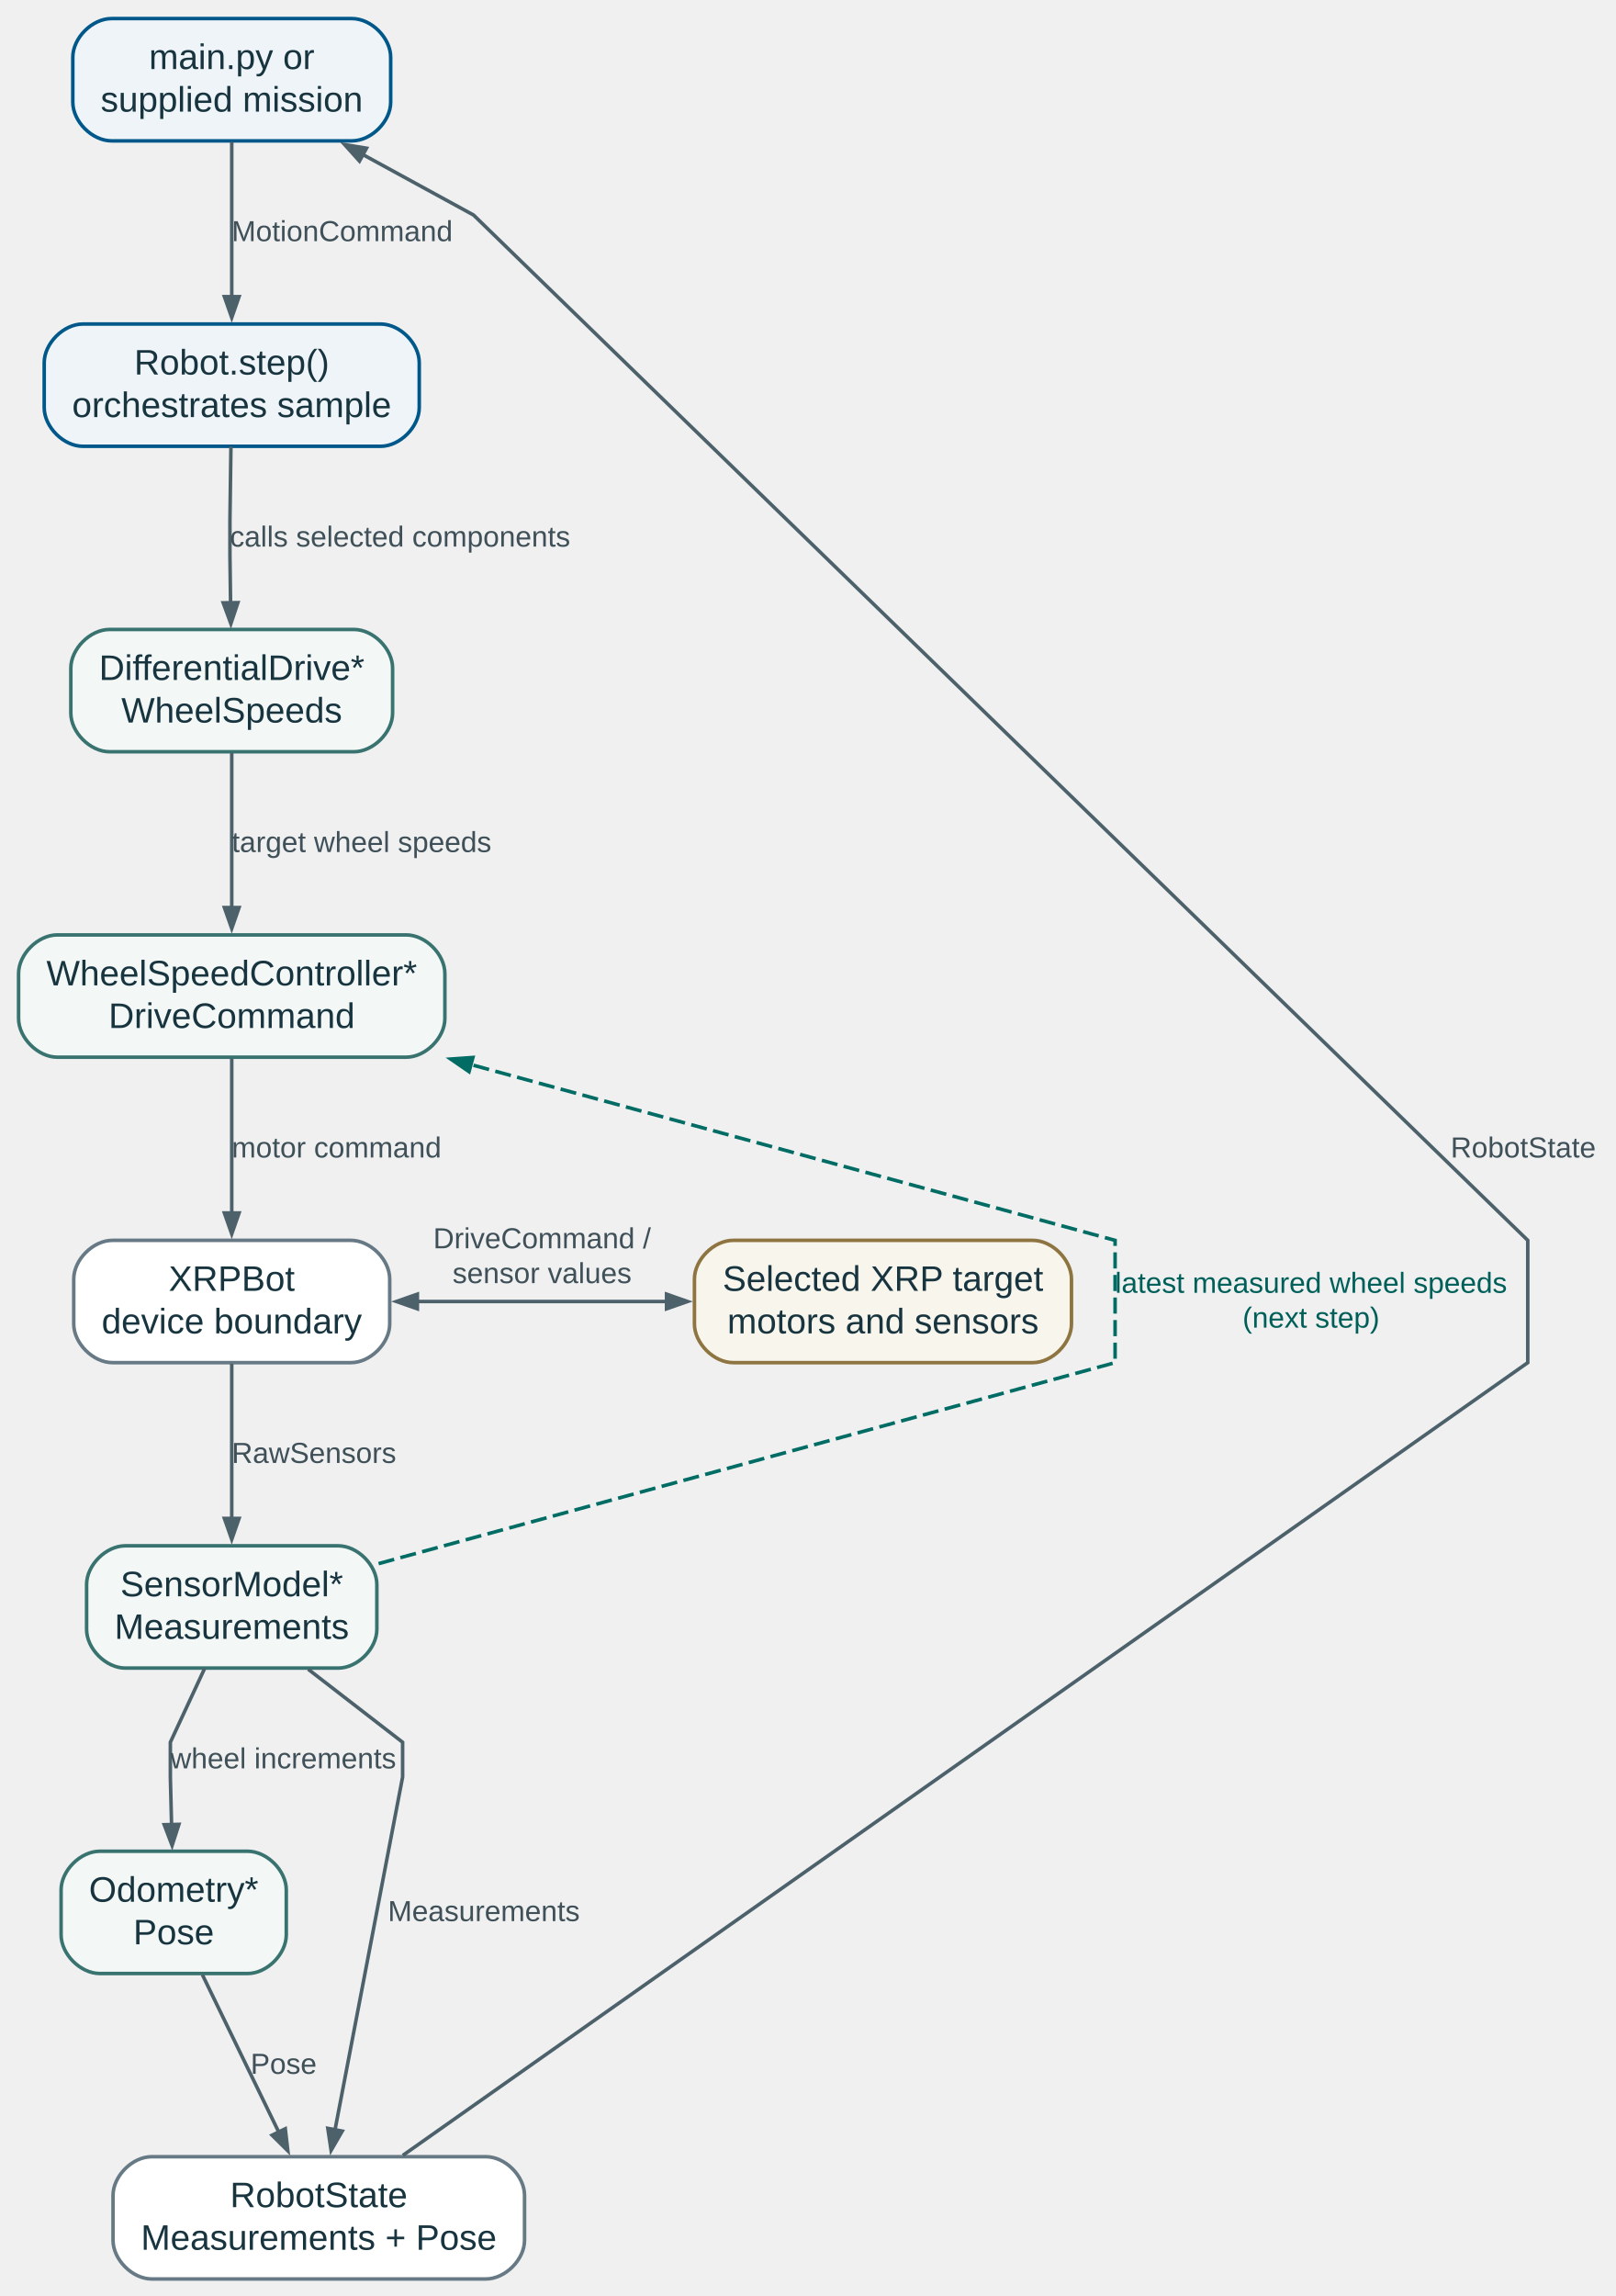
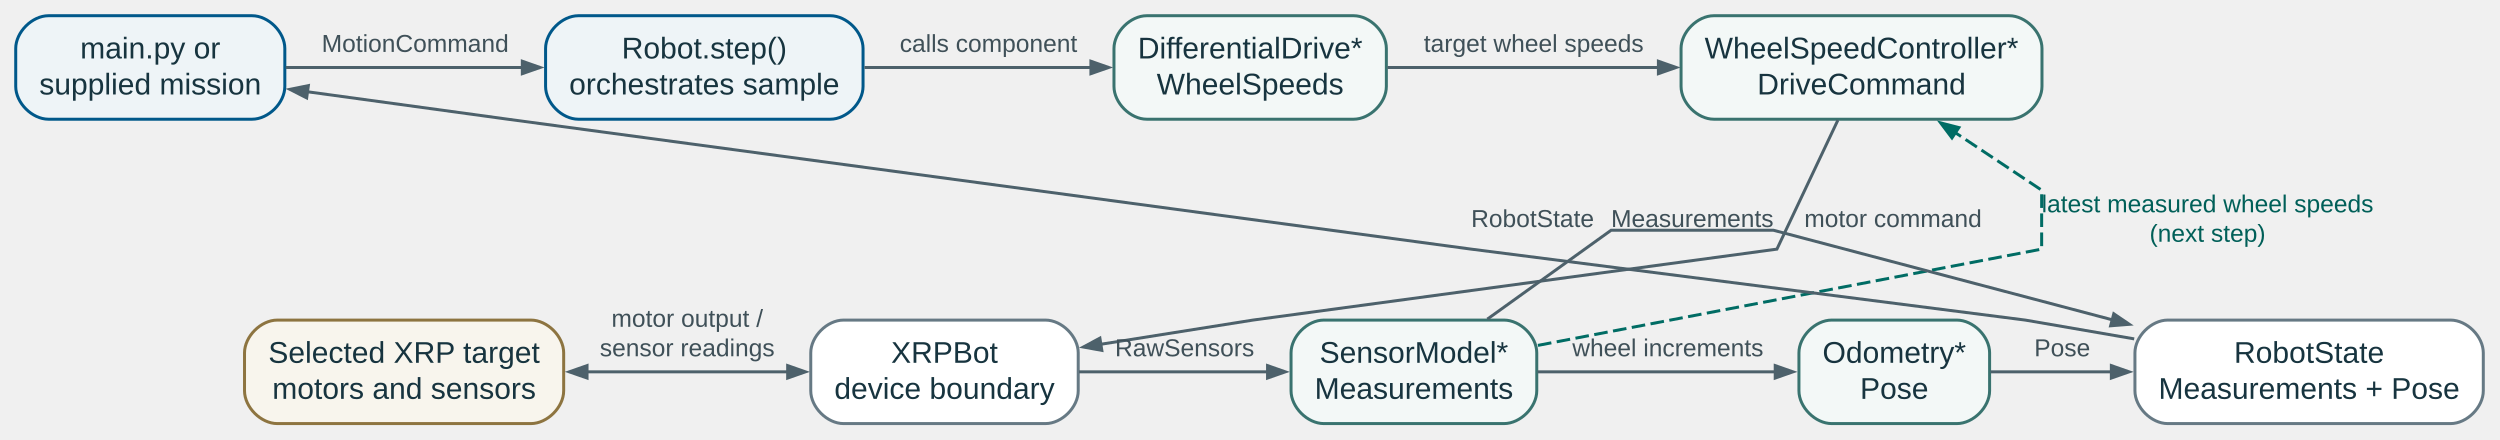
- <svg xmlns="http://www.w3.org/2000/svg" width="501pt" height="712pt" viewBox="0.00 0.00 501.00 712.00">
-   <g id="graph0" class="graph" transform="scale(1 1) rotate(0) translate(5.76 706.72)">
+ <svg xmlns="http://www.w3.org/2000/svg" width="916pt" height="161pt" viewBox="0.00 0.00 916.00 161.00">
+   <g id="graph0" class="graph" transform="scale(1 1) rotate(0) translate(5.76 155.2)">
    <g id="node1" class="node">
-       <path fill="#eef4f7" stroke="#00588a" stroke-width="1.1" d="M103.42,-700.96C103.42,-700.96 28.82,-700.96 28.82,-700.96 22.82,-700.96 16.82,-694.96 16.82,-688.96 16.82,-688.96 16.82,-675.04 16.82,-675.04 16.82,-669.04 22.82,-663.04 28.82,-663.04 28.82,-663.04 103.42,-663.04 103.42,-663.04 109.42,-663.04 115.42,-669.04 115.42,-675.04 115.42,-675.04 115.42,-688.96 115.42,-688.96 115.42,-694.96 109.42,-700.96 103.42,-700.96" />
-       <text xml:space="preserve" text-anchor="middle" x="66.12" y="-685.3" font-family="Arial" font-size="11.00" fill="#17343f">main.py or</text>
-       <text xml:space="preserve" text-anchor="middle" x="66.12" y="-672.1" font-family="Arial" font-size="11.00" fill="#17343f">supplied mission</text>
+       <path fill="#eef4f7" stroke="#00588a" stroke-width="1.1" d="M86.6,-149.44C86.6,-149.44 12,-149.44 12,-149.44 6,-149.44 0,-143.44 0,-137.44 0,-137.44 0,-123.52 0,-123.52 0,-117.52 6,-111.52 12,-111.52 12,-111.52 86.6,-111.52 86.6,-111.52 92.6,-111.52 98.6,-117.52 98.6,-123.52 98.6,-123.52 98.6,-137.44 98.6,-137.44 98.6,-143.44 92.6,-149.44 86.6,-149.44" />
+       <text xml:space="preserve" text-anchor="middle" x="49.3" y="-133.78" font-family="Arial" font-size="11.00" fill="#17343f">main.py or</text>
+       <text xml:space="preserve" text-anchor="middle" x="49.3" y="-120.58" font-family="Arial" font-size="11.00" fill="#17343f">supplied mission</text>
    </g>
    <g id="node2" class="node">
-       <path fill="#eef4f7" stroke="#00588a" stroke-width="1.1" d="M112.28,-606.24C112.28,-606.24 19.95,-606.24 19.95,-606.24 13.95,-606.24 7.95,-600.24 7.95,-594.24 7.95,-594.24 7.95,-580.32 7.95,-580.32 7.95,-574.32 13.95,-568.32 19.95,-568.32 19.95,-568.32 112.28,-568.32 112.28,-568.32 118.28,-568.32 124.28,-574.32 124.28,-580.32 124.28,-580.32 124.28,-594.24 124.28,-594.24 124.28,-600.24 118.28,-606.24 112.28,-606.24" />
-       <text xml:space="preserve" text-anchor="middle" x="66.12" y="-590.58" font-family="Arial" font-size="11.00" fill="#17343f">Robot.step()</text>
-       <text xml:space="preserve" text-anchor="middle" x="66.12" y="-577.38" font-family="Arial" font-size="11.00" fill="#17343f">orchestrates sample</text>
+       <path fill="#eef4f7" stroke="#00588a" stroke-width="1.1" d="M298.46,-149.44C298.46,-149.44 206.14,-149.44 206.14,-149.44 200.14,-149.44 194.14,-143.44 194.14,-137.44 194.14,-137.44 194.14,-123.52 194.14,-123.52 194.14,-117.52 200.14,-111.52 206.14,-111.52 206.14,-111.52 298.46,-111.52 298.46,-111.52 304.46,-111.52 310.46,-117.52 310.46,-123.52 310.46,-123.52 310.46,-137.44 310.46,-137.44 310.46,-143.44 304.46,-149.44 298.46,-149.44" />
+       <text xml:space="preserve" text-anchor="middle" x="252.3" y="-133.78" font-family="Arial" font-size="11.00" fill="#17343f">Robot.step()</text>
+       <text xml:space="preserve" text-anchor="middle" x="252.3" y="-120.58" font-family="Arial" font-size="11.00" fill="#17343f">orchestrates sample</text>
    </g>
    <g id="edge1" class="edge">
-       <path fill="none" stroke="#4d616b" stroke-width="1.1" d="M66.12,-662.68C66.12,-648.97 66.12,-630.01 66.12,-614.66" />
-       <polygon fill="#4d616b" stroke="#4d616b" stroke-width="1.1" points="68.39,-614.73 66.12,-608.23 63.84,-614.73 68.39,-614.73" />
-       <text xml:space="preserve" text-anchor="middle" x="100.38" y="-631.94" font-family="Arial" font-size="9.00" fill="#3f5058">MotionCommand</text>
+       <path fill="none" stroke="#4d616b" stroke-width="1.1" d="M98.96,-130.48C125.14,-130.48 157.61,-130.48 185.92,-130.48" />
+       <polygon fill="#4d616b" stroke="#4d616b" stroke-width="1.1" points="185.62,-132.76 192.12,-130.48 185.62,-128.21 185.62,-132.76" />
+       <text xml:space="preserve" text-anchor="middle" x="146.37" y="-136.18" font-family="Arial" font-size="9.00" fill="#3f5058">MotionCommand</text>
    </g>
    <g id="node4" class="node">
-       <path fill="#f3f8f7" stroke="#39736f" stroke-width="1.1" d="M104.02,-511.52C104.02,-511.52 28.21,-511.52 28.21,-511.52 22.21,-511.52 16.21,-505.52 16.21,-499.52 16.21,-499.52 16.21,-485.6 16.21,-485.6 16.21,-479.6 22.21,-473.6 28.21,-473.6 28.21,-473.6 104.02,-473.6 104.02,-473.6 110.02,-473.6 116.02,-479.6 116.02,-485.6 116.02,-485.6 116.02,-499.52 116.02,-499.52 116.02,-505.52 110.02,-511.52 104.02,-511.52" />
-       <text xml:space="preserve" text-anchor="middle" x="66.12" y="-495.86" font-family="Arial" font-size="11.00" fill="#17343f">DifferentialDrive*</text>
-       <text xml:space="preserve" text-anchor="middle" x="66.12" y="-482.66" font-family="Arial" font-size="11.00" fill="#17343f">WheelSpeeds</text>
+       <path fill="#f3f8f7" stroke="#39736f" stroke-width="1.1" d="M490.2,-149.44C490.2,-149.44 414.4,-149.44 414.4,-149.44 408.4,-149.44 402.4,-143.44 402.4,-137.44 402.4,-137.44 402.4,-123.52 402.4,-123.52 402.4,-117.52 408.4,-111.52 414.4,-111.52 414.4,-111.52 490.2,-111.52 490.2,-111.52 496.2,-111.52 502.2,-117.52 502.2,-123.52 502.2,-123.52 502.2,-137.44 502.2,-137.44 502.2,-143.44 496.2,-149.44 490.2,-149.44" />
+       <text xml:space="preserve" text-anchor="middle" x="452.3" y="-133.78" font-family="Arial" font-size="11.00" fill="#17343f">DifferentialDrive*</text>
+       <text xml:space="preserve" text-anchor="middle" x="452.3" y="-120.58" font-family="Arial" font-size="11.00" fill="#17343f">WheelSpeeds</text>
    </g>
    <g id="edge2" class="edge">
-       <path fill="none" stroke="#4d616b" stroke-width="1.1" d="M65.87,-568.2C65.72,-557.22 65.56,-545.32 65.56,-545.32 65.56,-545.32 65.56,-534.52 65.56,-534.52 65.56,-534.52 65.65,-527.68 65.76,-519.6" />
-       <polygon fill="#4d616b" stroke="#4d616b" stroke-width="1.1" points="68.03,-519.84 65.85,-513.31 63.48,-519.78 68.03,-519.84" />
-       <text xml:space="preserve" text-anchor="middle" x="118.34" y="-537.22" font-family="Arial" font-size="9.00" fill="#3f5058">calls selected components</text>
+       <path fill="none" stroke="#4d616b" stroke-width="1.1" d="M310.95,-130.48C337.17,-130.48 367.99,-130.48 394.15,-130.48" />
+       <polygon fill="#4d616b" stroke="#4d616b" stroke-width="1.1" points="393.95,-132.76 400.45,-130.48 393.95,-128.21 393.95,-132.76" />
+       <text xml:space="preserve" text-anchor="middle" x="356.43" y="-136.18" font-family="Arial" font-size="9.00" fill="#3f5058">calls component</text>
    </g>
    <g id="node3" class="node">
-       <path fill="#f8f5ed" stroke="#8d7440" stroke-width="1.1" d="M314.59,-322.08C314.59,-322.08 221.64,-322.08 221.64,-322.08 215.64,-322.08 209.64,-316.08 209.64,-310.08 209.64,-310.08 209.64,-296.16 209.64,-296.16 209.64,-290.16 215.64,-284.16 221.64,-284.16 221.64,-284.16 314.59,-284.16 314.59,-284.16 320.59,-284.16 326.59,-290.16 326.59,-296.16 326.59,-296.16 326.59,-310.08 326.59,-310.08 326.59,-316.08 320.59,-322.08 314.59,-322.08" />
-       <text xml:space="preserve" text-anchor="middle" x="268.12" y="-306.42" font-family="Arial" font-size="11.00" fill="#17343f">Selected XRP target</text>
-       <text xml:space="preserve" text-anchor="middle" x="268.12" y="-293.22" font-family="Arial" font-size="11.00" fill="#17343f">motors and sensors</text>
+       <path fill="#f8f5ed" stroke="#8d7440" stroke-width="1.1" d="M188.77,-37.92C188.77,-37.92 95.83,-37.92 95.83,-37.92 89.83,-37.92 83.83,-31.92 83.83,-25.92 83.83,-25.92 83.83,-12 83.83,-12 83.83,-6 89.83,0 95.83,0 95.83,0 188.77,0 188.77,0 194.77,0 200.77,-6 200.77,-12 200.77,-12 200.77,-25.92 200.77,-25.92 200.77,-31.92 194.77,-37.92 188.77,-37.92" />
+       <text xml:space="preserve" text-anchor="middle" x="142.3" y="-22.26" font-family="Arial" font-size="11.00" fill="#17343f">Selected XRP target</text>
+       <text xml:space="preserve" text-anchor="middle" x="142.3" y="-9.06" font-family="Arial" font-size="11.00" fill="#17343f">motors and sensors</text>
+     </g>
+     <g id="node6" class="node">
+       <path fill="#ffffff" stroke="#667984" stroke-width="1.1" d="M377.3,-37.92C377.3,-37.92 303.3,-37.92 303.3,-37.92 297.3,-37.92 291.3,-31.92 291.3,-25.92 291.3,-25.92 291.3,-12 291.3,-12 291.3,-6 297.3,0 303.3,0 303.3,0 377.3,0 377.3,0 383.3,0 389.3,-6 389.3,-12 389.3,-12 389.3,-25.92 389.3,-25.92 389.3,-31.92 383.3,-37.92 377.3,-37.92" />
+       <text xml:space="preserve" text-anchor="middle" x="340.3" y="-22.26" font-family="Arial" font-size="11.00" fill="#17343f">XRPBot</text>
+       <text xml:space="preserve" text-anchor="middle" x="340.3" y="-9.06" font-family="Arial" font-size="11.00" fill="#17343f">device boundary</text>
+     </g>
+     <g id="edge5" class="edge">
+       <path fill="none" stroke="#4d616b" stroke-width="1.1" d="M209,-18.96C233.01,-18.96 259.85,-18.96 282.99,-18.96" />
+       <polygon fill="#4d616b" stroke="#4d616b" stroke-width="1.1" points="209.33,-16.69 202.83,-18.96 209.33,-21.24 209.33,-16.69" />
+       <polygon fill="#4d616b" stroke="#4d616b" stroke-width="1.1" points="282.84,-21.24 289.34,-18.96 282.84,-16.69 282.84,-21.24" />
+       <text xml:space="preserve" text-anchor="middle" x="246.04" y="-35.46" font-family="Arial" font-size="9.00" fill="#3f5058">motor output /</text>
+       <text xml:space="preserve" text-anchor="middle" x="246.04" y="-24.66" font-family="Arial" font-size="9.00" fill="#3f5058">sensor readings</text>
    </g>
    <g id="node5" class="node">
-       <path fill="#f3f8f7" stroke="#39736f" stroke-width="1.1" d="M120.23,-416.8C120.23,-416.8 12,-416.8 12,-416.8 6,-416.8 0,-410.8 0,-404.8 0,-404.8 0,-390.88 0,-390.88 0,-384.88 6,-378.88 12,-378.88 12,-378.88 120.23,-378.88 120.23,-378.88 126.23,-378.88 132.23,-384.88 132.23,-390.88 132.23,-390.88 132.23,-404.8 132.23,-404.8 132.23,-410.8 126.23,-416.8 120.23,-416.8" />
-       <text xml:space="preserve" text-anchor="middle" x="66.12" y="-401.14" font-family="Arial" font-size="11.00" fill="#17343f">WheelSpeedController*</text>
-       <text xml:space="preserve" text-anchor="middle" x="66.12" y="-387.94" font-family="Arial" font-size="11.00" fill="#17343f">DriveCommand</text>
+       <path fill="#f3f8f7" stroke="#39736f" stroke-width="1.1" d="M730.42,-149.44C730.42,-149.44 622.18,-149.44 622.18,-149.44 616.18,-149.44 610.18,-143.44 610.18,-137.44 610.18,-137.44 610.18,-123.52 610.18,-123.52 610.18,-117.52 616.18,-111.52 622.18,-111.52 622.18,-111.52 730.42,-111.52 730.42,-111.52 736.42,-111.52 742.42,-117.52 742.42,-123.52 742.42,-123.52 742.42,-137.44 742.42,-137.44 742.42,-143.44 736.42,-149.44 730.42,-149.44" />
+       <text xml:space="preserve" text-anchor="middle" x="676.3" y="-133.78" font-family="Arial" font-size="11.00" fill="#17343f">WheelSpeedController*</text>
+       <text xml:space="preserve" text-anchor="middle" x="676.3" y="-120.58" font-family="Arial" font-size="11.00" fill="#17343f">DriveCommand</text>
    </g>
    <g id="edge3" class="edge">
-       <path fill="none" stroke="#4d616b" stroke-width="1.1" d="M66.12,-473.24C66.12,-459.53 66.12,-440.57 66.12,-425.22" />
-       <polygon fill="#4d616b" stroke="#4d616b" stroke-width="1.1" points="68.39,-425.29 66.12,-418.79 63.84,-425.29 68.39,-425.29" />
-       <text xml:space="preserve" text-anchor="middle" x="106.39" y="-442.5" font-family="Arial" font-size="9.00" fill="#3f5058">target wheel speeds</text>
-     </g>
-     <g id="node6" class="node">
-       <path fill="#ffffff" stroke="#667984" stroke-width="1.1" d="M103.12,-322.08C103.12,-322.08 29.11,-322.08 29.11,-322.08 23.11,-322.08 17.11,-316.08 17.11,-310.08 17.11,-310.08 17.11,-296.16 17.11,-296.16 17.11,-290.16 23.11,-284.16 29.11,-284.16 29.11,-284.16 103.12,-284.16 103.12,-284.16 109.12,-284.16 115.12,-290.16 115.12,-296.16 115.12,-296.16 115.12,-310.08 115.12,-310.08 115.12,-316.08 109.12,-322.08 103.12,-322.08" />
-       <text xml:space="preserve" text-anchor="middle" x="66.12" y="-306.42" font-family="Arial" font-size="11.00" fill="#17343f">XRPBot</text>
-       <text xml:space="preserve" text-anchor="middle" x="66.12" y="-293.22" font-family="Arial" font-size="11.00" fill="#17343f">device boundary</text>
+       <path fill="none" stroke="#4d616b" stroke-width="1.1" d="M502.57,-130.48C531.95,-130.48 569.56,-130.48 602.27,-130.48" />
+       <polygon fill="#4d616b" stroke="#4d616b" stroke-width="1.1" points="601.88,-132.76 608.38,-130.48 601.88,-128.21 601.88,-132.76" />
+       <text xml:space="preserve" text-anchor="middle" x="556.19" y="-136.18" font-family="Arial" font-size="9.00" fill="#3f5058">target wheel speeds</text>
    </g>
    <g id="edge4" class="edge">
-       <path fill="none" stroke="#4d616b" stroke-width="1.1" d="M66.12,-378.52C66.12,-364.81 66.12,-345.85 66.12,-330.5" />
-       <polygon fill="#4d616b" stroke="#4d616b" stroke-width="1.1" points="68.39,-330.57 66.12,-324.07 63.84,-330.57 68.39,-330.57" />
-       <text xml:space="preserve" text-anchor="middle" x="98.63" y="-347.78" font-family="Arial" font-size="9.00" fill="#3f5058">motor command</text>
-     </g>
-     <g id="edge5" class="edge">
-       <path fill="none" stroke="#4d616b" stroke-width="1.1" d="M123.66,-303.12C147.81,-303.12 176.06,-303.12 201.13,-303.12" />
-       <polygon fill="#4d616b" stroke="#4d616b" stroke-width="1.1" points="123.7,-300.85 117.2,-303.12 123.7,-305.4 123.7,-300.85" />
-       <polygon fill="#4d616b" stroke="#4d616b" stroke-width="1.1" points="200.99,-305.4 207.49,-303.12 200.99,-300.85 200.99,-305.4" />
-       <text xml:space="preserve" text-anchor="middle" x="162.38" y="-319.62" font-family="Arial" font-size="9.00" fill="#3f5058">DriveCommand /</text>
-       <text xml:space="preserve" text-anchor="middle" x="162.38" y="-308.82" font-family="Arial" font-size="9.00" fill="#3f5058">sensor values</text>
+       <path fill="none" stroke="#4d616b" stroke-width="1.1" d="M667.66,-111.22C658.49,-91.82 645.3,-63.92 645.3,-63.92 645.3,-63.92 453.3,-37.92 453.3,-37.92 453.3,-37.92 425.46,-33.5 397.43,-29.04" />
+       <polygon fill="#4d616b" stroke="#4d616b" stroke-width="1.1" points="397.95,-26.82 391.18,-28.05 397.24,-31.31 397.95,-26.82" />
+       <text xml:space="preserve" text-anchor="middle" x="687.84" y="-72.02" font-family="Arial" font-size="9.00" fill="#3f5058">motor command</text>
    </g>
    <g id="node7" class="node">
-       <path fill="#f3f8f7" stroke="#39736f" stroke-width="1.1" d="M99.13,-227.36C99.13,-227.36 33.1,-227.36 33.1,-227.36 27.1,-227.36 21.1,-221.36 21.1,-215.36 21.1,-215.36 21.1,-201.44 21.1,-201.44 21.1,-195.44 27.1,-189.44 33.1,-189.44 33.1,-189.44 99.13,-189.44 99.13,-189.44 105.13,-189.44 111.13,-195.44 111.13,-201.44 111.13,-201.44 111.13,-215.36 111.13,-215.36 111.13,-221.36 105.13,-227.36 99.13,-227.36" />
-       <text xml:space="preserve" text-anchor="middle" x="66.12" y="-211.7" font-family="Arial" font-size="11.00" fill="#17343f">SensorModel*</text>
-       <text xml:space="preserve" text-anchor="middle" x="66.12" y="-198.5" font-family="Arial" font-size="11.00" fill="#17343f">Measurements</text>
+       <path fill="#f3f8f7" stroke="#39736f" stroke-width="1.1" d="M545.31,-37.92C545.31,-37.92 479.28,-37.92 479.28,-37.92 473.28,-37.92 467.28,-31.92 467.28,-25.92 467.28,-25.92 467.28,-12 467.28,-12 467.28,-6 473.28,0 479.28,0 479.28,0 545.31,0 545.31,0 551.31,0 557.31,-6 557.31,-12 557.31,-12 557.31,-25.92 557.31,-25.92 557.31,-31.92 551.31,-37.92 545.31,-37.92" />
+       <text xml:space="preserve" text-anchor="middle" x="512.3" y="-22.26" font-family="Arial" font-size="11.00" fill="#17343f">SensorModel*</text>
+       <text xml:space="preserve" text-anchor="middle" x="512.3" y="-9.06" font-family="Arial" font-size="11.00" fill="#17343f">Measurements</text>
    </g>
    <g id="edge6" class="edge">
-       <path fill="none" stroke="#4d616b" stroke-width="1.1" d="M66.12,-283.8C66.12,-270.09 66.12,-251.13 66.12,-235.78" />
-       <polygon fill="#4d616b" stroke="#4d616b" stroke-width="1.1" points="68.39,-235.85 66.12,-229.35 63.84,-235.85 68.39,-235.85" />
-       <text xml:space="preserve" text-anchor="middle" x="91.63" y="-253.06" font-family="Arial" font-size="9.00" fill="#3f5058">RawSensors</text>
+       <path fill="none" stroke="#4d616b" stroke-width="1.1" d="M389.59,-18.96C411.25,-18.96 436.73,-18.96 458.85,-18.96" />
+       <polygon fill="#4d616b" stroke="#4d616b" stroke-width="1.1" points="458.67,-21.24 465.17,-18.96 458.67,-16.69 458.67,-21.24" />
+       <text xml:space="preserve" text-anchor="middle" x="428.29" y="-24.66" font-family="Arial" font-size="9.00" fill="#3f5058">RawSensors</text>
    </g>
    <g id="edge11" class="edge">
-       <path fill="none" stroke="#006c64" stroke-width="1.1" stroke-dasharray="5,2" d="M111.67,-221.83C189.58,-243.09 340.12,-284.16 340.12,-284.16 340.12,-284.16 340.12,-322.08 340.12,-322.08 340.12,-322.08 221.32,-354.49 140.17,-376.63" />
-       <polygon fill="#006c64" stroke="#006c64" stroke-width="1.1" points="139.72,-374.4 134.05,-378.3 140.92,-378.79 139.72,-374.4" />
-       <text xml:space="preserve" text-anchor="middle" x="400.9" y="-305.82" font-family="Arial" font-size="9.00" fill="#005f58">latest measured wheel speeds</text>
-       <text xml:space="preserve" text-anchor="middle" x="400.9" y="-295.02" font-family="Arial" font-size="9.00" fill="#005f58">(next step)</text>
+       <path fill="none" stroke="#006c64" stroke-width="1.1" stroke-dasharray="5,2" d="M557.74,-28.65C624.77,-41.46 742.3,-63.92 742.3,-63.92 742.3,-63.92 742.3,-85.52 742.3,-85.52 742.3,-85.52 726.47,-96.06 710.32,-106.82" />
+       <polygon fill="#006c64" stroke="#006c64" stroke-width="1.1" points="709.44,-104.67 705.29,-110.17 711.96,-108.46 709.44,-104.67" />
+       <text xml:space="preserve" text-anchor="middle" x="803.08" y="-77.42" font-family="Arial" font-size="9.00" fill="#005f58">latest measured wheel speeds</text>
+       <text xml:space="preserve" text-anchor="middle" x="803.08" y="-66.62" font-family="Arial" font-size="9.00" fill="#005f58">(next step)</text>
    </g>
    <g id="node8" class="node">
-       <path fill="#f3f8f7" stroke="#39736f" stroke-width="1.1" d="M71.04,-132.64C71.04,-132.64 25.19,-132.64 25.19,-132.64 19.19,-132.64 13.19,-126.64 13.19,-120.64 13.19,-120.64 13.19,-106.72 13.19,-106.72 13.19,-100.72 19.19,-94.72 25.19,-94.72 25.19,-94.72 71.04,-94.72 71.04,-94.72 77.04,-94.72 83.04,-100.72 83.04,-106.72 83.04,-106.72 83.04,-120.64 83.04,-120.64 83.04,-126.64 77.04,-132.64 71.04,-132.64" />
-       <text xml:space="preserve" text-anchor="middle" x="48.12" y="-116.98" font-family="Arial" font-size="11.00" fill="#17343f">Odometry*</text>
-       <text xml:space="preserve" text-anchor="middle" x="48.12" y="-103.78" font-family="Arial" font-size="11.00" fill="#17343f">Pose</text>
+       <path fill="#f3f8f7" stroke="#39736f" stroke-width="1.1" d="M711.23,-37.92C711.23,-37.92 665.37,-37.92 665.37,-37.92 659.37,-37.92 653.37,-31.92 653.37,-25.92 653.37,-25.92 653.37,-12 653.37,-12 653.37,-6 659.37,0 665.37,0 665.37,0 711.23,0 711.23,0 717.23,0 723.23,-6 723.23,-12 723.23,-12 723.23,-25.92 723.23,-25.92 723.23,-31.92 717.23,-37.92 711.23,-37.92" />
+       <text xml:space="preserve" text-anchor="middle" x="688.3" y="-22.26" font-family="Arial" font-size="11.00" fill="#17343f">Odometry*</text>
+       <text xml:space="preserve" text-anchor="middle" x="688.3" y="-9.06" font-family="Arial" font-size="11.00" fill="#17343f">Pose</text>
    </g>
    <g id="edge7" class="edge">
-       <path fill="none" stroke="#4d616b" stroke-width="1.1" d="M57.71,-189.32C52.62,-178.34 47.08,-166.44 47.08,-166.44 47.08,-166.44 47.08,-155.64 47.08,-155.64 47.08,-155.64 47.26,-148.8 47.46,-140.72" />
-       <polygon fill="#4d616b" stroke="#4d616b" stroke-width="1.1" points="49.73,-140.98 47.62,-134.43 45.18,-140.87 49.73,-140.98" />
-       <text xml:space="preserve" text-anchor="middle" x="82.1" y="-158.34" font-family="Arial" font-size="9.00" fill="#3f5058">wheel increments</text>
+       <path fill="none" stroke="#4d616b" stroke-width="1.1" d="M557.62,-18.96C584.48,-18.96 618.34,-18.96 644.86,-18.96" />
+       <polygon fill="#4d616b" stroke="#4d616b" stroke-width="1.1" points="644.68,-21.24 651.18,-18.96 644.68,-16.69 644.68,-21.24" />
+       <text xml:space="preserve" text-anchor="middle" x="605.34" y="-24.66" font-family="Arial" font-size="9.00" fill="#3f5058">wheel increments</text>
    </g>
    <g id="node9" class="node">
-       <path fill="#ffffff" stroke="#667984" stroke-width="1.1" d="M144.94,-37.92C144.94,-37.92 41.3,-37.92 41.3,-37.92 35.3,-37.92 29.3,-31.92 29.3,-25.92 29.3,-25.92 29.3,-12 29.3,-12 29.3,-6 35.3,0 41.3,0 41.3,0 144.94,0 144.94,0 150.94,0 156.94,-6 156.94,-12 156.94,-12 156.94,-25.92 156.94,-25.92 156.94,-31.92 150.94,-37.92 144.94,-37.92" />
-       <text xml:space="preserve" text-anchor="middle" x="93.12" y="-22.26" font-family="Arial" font-size="11.00" fill="#17343f">RobotState</text>
-       <text xml:space="preserve" text-anchor="middle" x="93.12" y="-9.06" font-family="Arial" font-size="11.00" fill="#17343f">Measurements + Pose</text>
+       <path fill="#ffffff" stroke="#667984" stroke-width="1.1" d="M892.12,-37.92C892.12,-37.92 788.48,-37.92 788.48,-37.92 782.48,-37.92 776.48,-31.92 776.48,-25.92 776.48,-25.92 776.48,-12 776.48,-12 776.48,-6 782.48,0 788.48,0 788.48,0 892.12,0 892.12,0 898.12,0 904.12,-6 904.12,-12 904.12,-12 904.12,-25.92 904.12,-25.92 904.12,-31.92 898.12,-37.92 892.12,-37.92" />
+       <text xml:space="preserve" text-anchor="middle" x="840.3" y="-22.26" font-family="Arial" font-size="11.00" fill="#17343f">RobotState</text>
+       <text xml:space="preserve" text-anchor="middle" x="840.3" y="-9.06" font-family="Arial" font-size="11.00" fill="#17343f">Measurements + Pose</text>
    </g>
    <g id="edge8" class="edge">
-       <path fill="none" stroke="#4d616b" stroke-width="1.1" d="M89.83,-189.08C103.94,-178.17 119.12,-166.44 119.12,-166.44 119.12,-166.44 119.12,-155.64 119.12,-155.64 119.12,-155.64 105.7,-85.61 98.14,-46.17" />
-       <polygon fill="#4d616b" stroke="#4d616b" stroke-width="1.1" points="100.39,-45.85 96.94,-39.89 95.92,-46.71 100.39,-45.85" />
-       <text xml:space="preserve" text-anchor="middle" x="144.32" y="-110.98" font-family="Arial" font-size="9.00" fill="#3f5058">Measurements</text>
+       <path fill="none" stroke="#4d616b" stroke-width="1.1" d="M539.2,-38.27C559.74,-53.02 584.54,-70.83 584.54,-70.83 584.54,-70.83 644.06,-70.83 644.06,-70.83 644.06,-70.83 712.25,-52.8 768.23,-38.01" />
+       <polygon fill="#4d616b" stroke="#4d616b" stroke-width="1.1" points="768.73,-40.23 774.43,-36.37 767.57,-35.83 768.73,-40.23" />
+       <text xml:space="preserve" text-anchor="middle" x="614.3" y="-72.02" font-family="Arial" font-size="9.00" fill="#3f5058">Measurements</text>
    </g>
    <g id="edge9" class="edge">
-       <path fill="none" stroke="#4d616b" stroke-width="1.1" d="M57.01,-94.36C63.79,-80.39 73.21,-60.98 80.73,-45.49" />
-       <polygon fill="#4d616b" stroke="#4d616b" stroke-width="1.1" points="82.73,-46.58 83.52,-39.74 78.63,-44.59 82.73,-46.58" />
-       <text xml:space="preserve" text-anchor="middle" x="82.22" y="-63.62" font-family="Arial" font-size="9.00" fill="#3f5058">Pose</text>
+       <path fill="none" stroke="#4d616b" stroke-width="1.1" d="M723.55,-18.96C736.85,-18.96 752.5,-18.96 767.95,-18.96" />
+       <polygon fill="#4d616b" stroke="#4d616b" stroke-width="1.1" points="767.84,-21.24 774.34,-18.96 767.84,-16.69 767.84,-21.24" />
+       <text xml:space="preserve" text-anchor="middle" x="749.85" y="-24.66" font-family="Arial" font-size="9.00" fill="#3f5058">Pose</text>
    </g>
    <g id="edge10" class="edge">
-       <path fill="none" stroke="#4d616b" stroke-width="1.1" d="M119.19,-38.33C204.23,-98.24 468.12,-284.16 468.12,-284.16 468.12,-284.16 468.12,-322.08 468.12,-322.08 468.12,-322.08 141.12,-640.04 141.12,-640.04 141.12,-640.04 124.38,-649.18 106.71,-658.83" />
-       <polygon fill="#4d616b" stroke="#4d616b" stroke-width="1.1" points="105.74,-656.77 101.13,-661.88 107.92,-660.76 105.74,-656.77" />
-       <text xml:space="preserve" text-anchor="middle" x="466.72" y="-347.78" font-family="Arial" font-size="9.00" fill="#3f5058">RobotState</text>
+       <path fill="none" stroke="#4d616b" stroke-width="1.1" d="M776.21,-31.03C754.81,-34.72 736.3,-37.92 736.3,-37.92 736.3,-37.92 533.27,-63.92 533.27,-63.92 533.27,-63.92 180.3,-111.52 180.3,-111.52 180.3,-111.52 141.94,-116.78 106.74,-121.6" />
+       <polygon fill="#4d616b" stroke="#4d616b" stroke-width="1.1" points="106.6,-119.33 100.47,-122.46 107.22,-123.83 106.6,-119.33" />
+       <text xml:space="preserve" text-anchor="middle" x="555.78" y="-72.02" font-family="Arial" font-size="9.00" fill="#3f5058">RobotState</text>
    </g>
  </g>
</svg>
